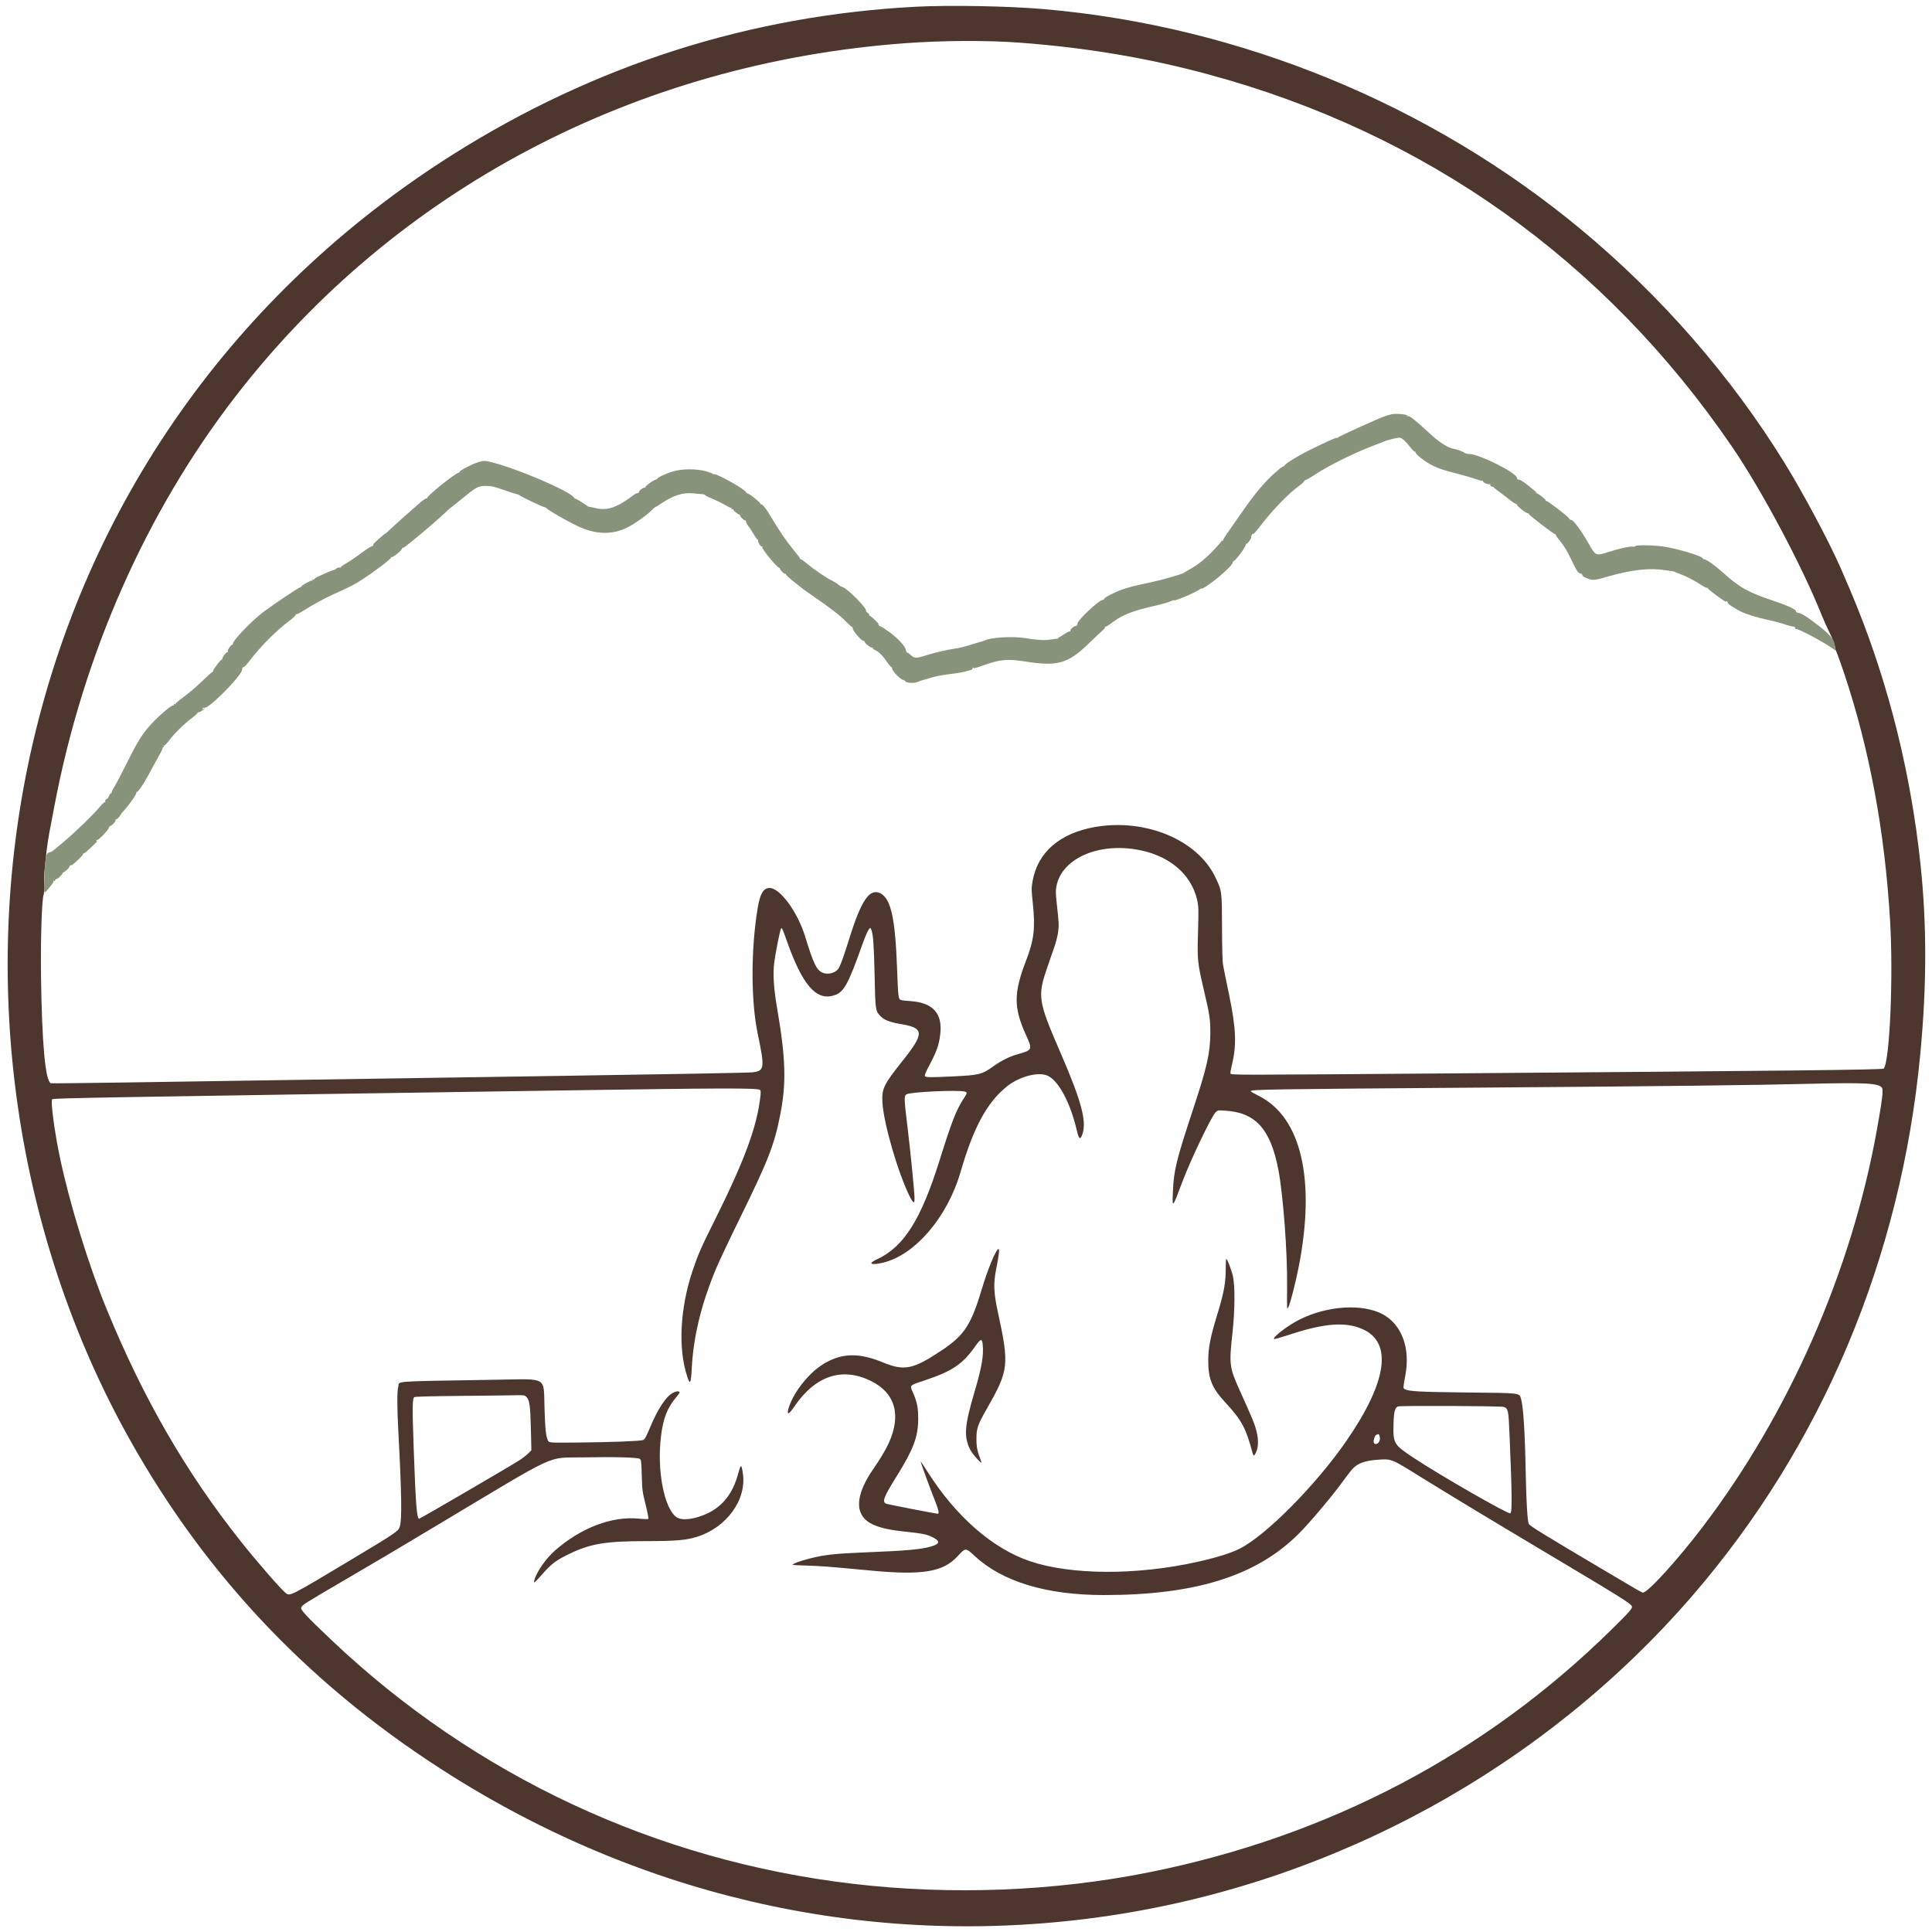
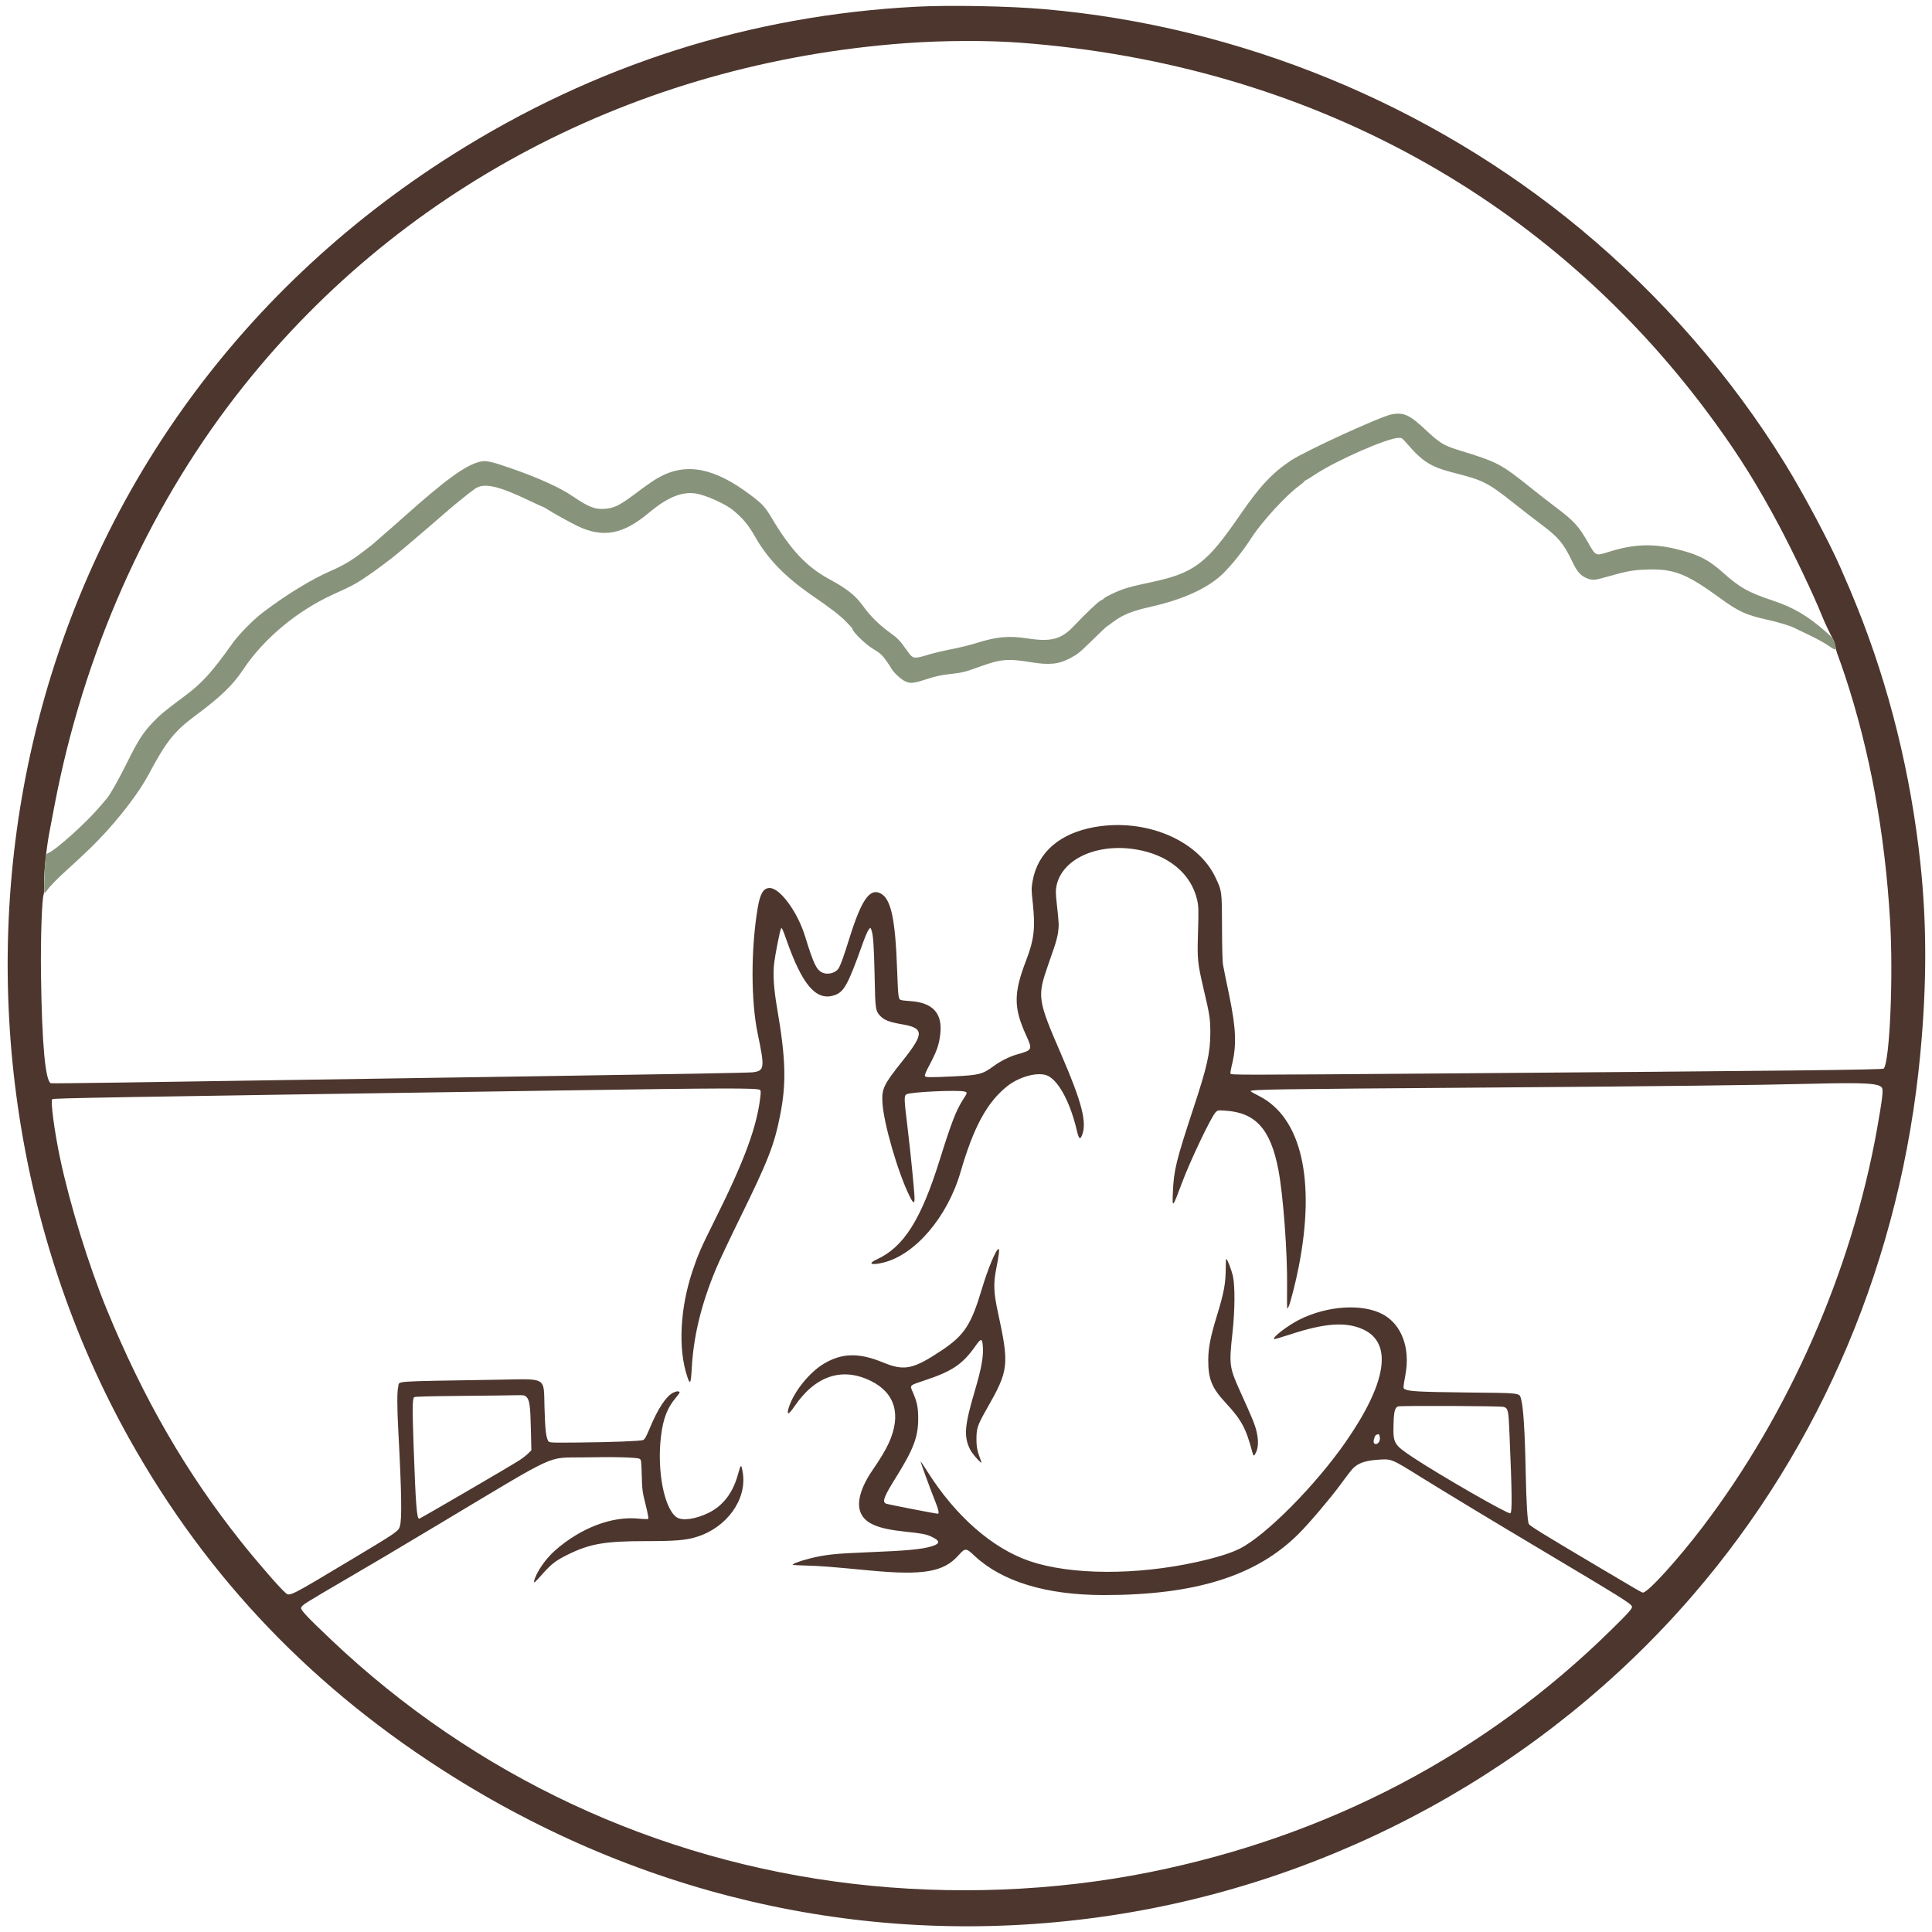
<svg xmlns="http://www.w3.org/2000/svg" viewBox="589 589 2328 2328">
  <g transform="translate(0,3507) scale(0.1,-0.1)">
-     <path fill="#4C362D" d="M16930 29099 c-2001 -104 -3872 -701 -5582 -1780 -2631 -1661 -4428 -4209 -5091 -7219 -617 -2801 -184 -5798 1193 -8260 943 -1685 2225 -3022 3905 -4072 2397 -1498 5150 -2081 7900 -1672 2723 405 5245 1790 7032 3861 1560 1808 2510 4068 2742 6523 79 833 79 1569 1 2299 -115 1075 -376 2129 -768 3101 -68 168 -91 222 -197 465 -140 318 -448 895 -669 1253 -646 1048 -1488 2014 -2456 2818 -1818 1509 -4110 2449 -6470 2654 -424 37 -1138 50 -1540 29z m1260 -434 c796 -60 1531 -184 2259 -381 2623 -709 4778 -2242 6313 -4489 358 -525 840 -1430 1080 -2030 22 -54 66 -153 99 -220 32 -67 59 -134 59 -151 0 -17 9 -48 19 -70 11 -23 51 -135 90 -250 308 -919 493 -1915 556 -2989 40 -676 -4 -1687 -76 -1781 -12 -15 -1160 -27 -5344 -59 -2476 -19 -2521 -19 -2528 -1 -3 8 3 47 13 87 63 250 56 446 -29 859 -34 162 -67 324 -73 360 -8 42 -12 200 -13 455 -1 436 -1 438 -80 604 -214 450 -841 712 -1450 606 -424 -74 -690 -304 -752 -649 -16 -92 -16 -105 2 -269 32 -303 15 -442 -82 -694 -150 -390 -150 -565 0 -895 81 -177 79 -181 -106 -233 -90 -25 -195 -77 -282 -140 -139 -101 -175 -110 -485 -125 -291 -14 -339 -13 -346 5 -3 8 13 50 35 92 108 202 135 275 151 413 29 249 -89 379 -360 397 -52 3 -105 9 -116 14 -29 10 -32 37 -44 365 -22 616 -74 854 -200 919 -130 67 -231 -79 -376 -544 -64 -204 -96 -296 -123 -349 -34 -66 -137 -95 -209 -58 -66 34 -102 112 -202 436 -90 292 -301 580 -426 580 -74 0 -115 -68 -143 -236 -84 -495 -84 -1126 0 -1524 86 -410 81 -443 -61 -461 -41 -6 -1112 -25 -2380 -44 -2792 -42 -4081 -62 -5210 -79 -470 -7 -860 -11 -867 -9 -67 25 -108 478 -119 1303 -6 436 11 938 33 973 4 6 5 57 4 112 -1 56 2 149 9 206 6 57 15 149 21 204 6 55 21 156 34 225 13 69 40 211 60 315 347 1829 1105 3544 2184 4940 1926 2492 4820 4017 8076 4255 452 33 992 35 1385 5z m1386 -9720 c390 -63 666 -290 739 -608 18 -79 19 -110 10 -417 -9 -300 -4 -345 64 -639 78 -330 85 -378 85 -546 -1 -243 -38 -408 -204 -910 -207 -628 -236 -745 -247 -1007 -9 -203 -6 -200 112 116 96 257 346 782 401 841 25 27 27 28 117 22 367 -22 547 -223 641 -712 58 -303 110 -997 105 -1410 -1 -110 -1 -216 0 -235 2 -35 2 -35 17 -7 21 38 89 305 124 487 204 1044 30 1794 -476 2052 -57 29 -104 55 -104 59 0 22 211 25 2810 44 2184 16 3259 29 3955 46 637 16 807 6 842 -48 18 -28 4 -143 -63 -518 -307 -1700 -1057 -3406 -2098 -4775 -302 -397 -660 -790 -719 -790 -14 0 -51 21 -492 283 -729 432 -870 519 -884 545 -15 28 -30 269 -36 592 -10 519 -29 816 -57 914 -22 74 8 70 -658 77 -575 7 -691 13 -743 40 -21 12 -21 12 8 174 60 322 -46 605 -271 727 -245 133 -671 106 -1008 -64 -139 -70 -325 -212 -304 -233 3 -4 89 21 190 54 421 139 678 157 884 62 357 -165 285 -638 -204 -1346 -364 -527 -967 -1136 -1282 -1295 -109 -55 -276 -107 -511 -160 -733 -163 -1522 -160 -2019 8 -451 153 -894 541 -1235 1080 -42 67 -79 122 -81 122 -6 0 106 -307 180 -494 35 -87 45 -136 27 -136 -25 0 -600 112 -623 121 -52 21 -29 82 123 325 206 331 262 479 263 694 0 144 -13 207 -70 336 -32 73 -36 70 154 133 326 108 453 194 605 411 64 91 80 95 88 20 14 -131 -10 -273 -97 -567 -122 -413 -132 -541 -55 -698 28 -57 153 -195 136 -150 -48 124 -59 174 -59 270 -1 132 13 174 125 370 265 465 272 523 133 1165 -50 230 -55 343 -21 515 34 169 43 245 29 245 -29 0 -128 -237 -202 -485 -129 -431 -210 -554 -482 -736 -345 -230 -451 -252 -708 -146 -289 119 -494 115 -712 -15 -177 -105 -365 -341 -424 -530 -29 -94 -2 -89 67 13 253 372 575 480 923 309 292 -144 369 -407 217 -745 -38 -84 -105 -197 -196 -328 -147 -214 -198 -401 -141 -522 57 -124 208 -187 526 -220 205 -21 262 -32 325 -62 105 -49 106 -84 3 -115 -119 -37 -301 -54 -787 -73 -380 -15 -506 -29 -686 -75 -113 -28 -213 -66 -203 -76 3 -2 82 -7 175 -9 169 -5 249 -11 767 -60 627 -59 873 -17 1049 177 91 100 94 100 204 -3 332 -308 861 -468 1550 -469 1108 -1 1846 231 2353 740 122 121 372 416 493 579 138 186 150 202 188 232 58 46 139 70 264 79 174 13 164 17 530 -211 325 -201 807 -493 1455 -879 983 -586 1070 -641 1084 -677 9 -22 -31 -68 -250 -283 -1521 -1496 -3405 -2485 -5559 -2919 -1149 -231 -2391 -280 -3580 -140 -2368 278 -4557 1302 -6281 2937 -302 286 -377 367 -365 391 21 38 18 36 556 351 440 257 426 249 1105 655 1476 883 1284 795 1745 804 349 8 639 0 672 -17 19 -11 21 -22 26 -199 5 -178 7 -196 46 -352 23 -91 38 -168 33 -173 -4 -4 -57 -3 -117 3 -321 32 -696 -111 -1006 -383 -116 -102 -228 -265 -252 -366 -8 -36 5 -25 105 88 105 117 158 158 303 229 265 130 444 161 945 161 349 0 479 11 605 51 362 112 605 449 556 768 -18 115 -24 114 -59 -16 -61 -222 -179 -376 -353 -462 -159 -78 -321 -100 -388 -52 -149 107 -237 566 -186 976 26 213 75 340 180 465 50 61 52 65 33 73 -15 5 -36 0 -67 -15 -85 -42 -183 -191 -281 -426 -45 -107 -62 -137 -81 -144 -34 -13 -373 -26 -784 -30 -350 -3 -350 -3 -362 24 -25 51 -34 136 -42 396 -11 378 41 347 -561 337 -1336 -23 -1179 -11 -1202 -89 -14 -48 -14 -253 2 -536 40 -752 44 -1054 18 -1143 -17 -58 -41 -74 -585 -400 -747 -448 -741 -444 -792 -401 -68 57 -346 377 -542 624 -659 830 -1172 1719 -1613 2793 -217 528 -445 1266 -562 1820 -68 322 -118 697 -94 712 21 13 604 23 6115 105 1984 30 2374 31 2413 7 8 -6 10 -25 6 -65 -39 -371 -191 -785 -565 -1532 -150 -300 -189 -389 -255 -586 -150 -450 -175 -937 -63 -1271 34 -104 44 -87 54 92 20 389 114 777 290 1200 36 88 167 365 290 615 338 689 414 880 484 1235 78 390 70 684 -34 1290 -42 241 -53 416 -36 554 13 105 69 389 81 410 10 19 18 4 70 -144 186 -528 351 -723 562 -661 126 36 172 118 354 629 27 76 59 150 71 165 21 27 21 27 33 -3 22 -57 31 -191 39 -559 8 -408 10 -418 73 -483 44 -45 110 -70 249 -94 277 -46 279 -110 13 -444 -227 -285 -250 -333 -241 -498 13 -251 189 -855 330 -1136 41 -82 57 -89 57 -24 0 75 -47 549 -85 863 -42 345 -43 374 -12 394 42 28 621 55 700 33 36 -10 35 -14 -17 -94 -84 -130 -141 -276 -282 -727 -226 -724 -434 -1053 -760 -1202 -112 -51 -69 -73 75 -39 386 91 778 549 936 1095 157 540 319 838 561 1031 152 121 386 180 494 124 132 -68 268 -326 345 -655 23 -101 39 -117 61 -64 65 153 4 395 -251 984 -283 653 -288 692 -156 1071 21 63 55 159 74 214 20 56 41 138 47 183 11 84 10 105 -17 350 -13 117 -13 154 -3 205 63 324 484 519 956 442z m-7342 -6598 c37 -37 47 -111 53 -388 l6 -255 -39 -38 c-21 -21 -68 -58 -104 -81 -96 -63 -1197 -705 -1209 -705 -29 0 -42 169 -67 870 -16 467 -15 573 6 594 8 8 172 12 568 16 306 3 603 6 660 8 96 2 104 0 126 -21z m11776 -120 c53 -18 57 -37 69 -327 31 -726 33 -941 10 -955 -24 -15 -851 460 -1169 671 -240 160 -245 169 -238 419 4 137 18 188 55 198 44 11 1239 6 1273 -6z m-1494 -362 c8 -42 -16 -85 -47 -85 -27 0 -34 24 -20 70 10 34 21 44 53 49 4 0 10 -15 14 -34z M20660 13921 c0 -207 -19 -309 -110 -606 -74 -244 -100 -374 -101 -520 -1 -231 42 -338 211 -520 189 -204 243 -303 320 -592 13 -53 21 -54 44 -5 30 60 32 154 6 257 -21 86 -44 142 -208 505 -118 263 -123 304 -81 680 29 267 32 556 6 679 -17 77 -68 211 -81 211 -3 0 -6 -40 -6 -89z" />
-     <path fill="#88937B" d="M22662 24189 c-24 -5 -67 -17 -95 -28 -100 -37 -552 -243 -555 -252 -2 -5 -7 -7 -12 -4 -9 5 -132 -50 -339 -153 -153 -77 -303 -171 -294 -186 3 -5 1 -6 -4 -3 -6 4 -44 -22 -84 -57 -145 -124 -265 -266 -454 -541 -68 -99 -142 -205 -164 -235 -21 -30 -37 -59 -34 -64 4 -5 1 -6 -5 -2 -7 4 -12 3 -12 -2 0 -6 -43 -55 -95 -110 -101 -106 -190 -177 -290 -233 -33 -18 -62 -35 -65 -39 -14 -15 -254 -84 -400 -116 -209 -44 -269 -60 -352 -89 -93 -34 -204 -91 -211 -109 -4 -9 -14 -16 -23 -16 -40 0 -290 -234 -299 -279 -5 -28 -8 -32 -29 -35 -22 -3 -67 -47 -59 -59 3 -6 2 -7 -4 -4 -5 3 -36 -12 -68 -34 -32 -21 -62 -39 -67 -39 -5 0 -7 -3 -5 -7 3 -5 -5 -8 -16 -9 -12 0 -49 -6 -82 -11 -62 -11 -155 -6 -303 18 -152 25 -426 8 -487 -29 -5 -4 -15 -7 -22 -8 -6 -1 -56 -16 -110 -32 -110 -35 -171 -50 -223 -57 -93 -13 -253 -50 -352 -82 -120 -38 -140 -37 -184 4 -16 15 -32 28 -36 28 -11 0 -18 11 -23 35 -9 44 -91 134 -189 207 -55 40 -105 73 -111 73 -7 0 -19 8 -26 17 -12 14 -12 16 1 9 8 -5 -12 18 -44 50 -33 33 -64 58 -69 56 -4 -1 -6 2 -2 7 3 6 -6 18 -20 27 -13 9 -23 20 -20 24 17 27 -227 273 -284 287 -14 3 -36 16 -48 27 -12 12 -43 32 -70 45 -71 35 -229 141 -303 205 -36 31 -71 56 -77 56 -7 0 -13 5 -13 10 0 6 -36 54 -81 108 -85 102 -167 223 -264 386 -65 111 -112 169 -128 159 -5 -3 -7 -1 -3 5 7 11 -139 129 -155 125 -4 -2 -13 6 -19 16 -21 41 -357 228 -387 217 -7 -3 -13 -2 -13 3 0 5 -37 19 -82 32 -117 32 -281 32 -393 0 -84 -24 -195 -75 -195 -89 0 -5 -6 -9 -13 -9 -23 0 -138 -83 -131 -95 4 -7 3 -8 -4 -4 -14 8 -72 -33 -72 -51 0 -7 -4 -14 -10 -14 -5 -1 -14 -2 -19 -3 -6 0 -31 -17 -58 -37 -183 -137 -300 -175 -438 -141 -33 7 -67 15 -75 15 -9 1 -22 8 -30 15 -29 24 -140 91 -140 84 0 -4 -5 1 -11 10 -44 76 -678 349 -994 428 -80 20 -88 20 -145 6 -82 -21 -259 -113 -245 -128 3 -2 -1 -5 -9 -5 -34 0 -384 -280 -378 -303 1 -6 -2 -9 -8 -5 -6 3 -41 -20 -78 -52 -163 -141 -349 -308 -377 -337 -16 -17 -32 -31 -36 -31 -10 0 -154 -127 -151 -134 5 -12 -4 -21 -23 -25 -11 -2 -68 -40 -126 -84 -59 -44 -136 -96 -173 -117 -36 -20 -66 -41 -66 -46 0 -5 -3 -8 -7 -8 -22 4 -43 -3 -57 -17 -9 -8 -16 -13 -16 -10 0 6 -123 -46 -202 -84 -26 -13 -45 -27 -42 -32 3 -4 -3 -5 -12 -1 -13 5 -15 3 -9 -7 5 -9 4 -11 -4 -6 -11 7 -131 -59 -131 -73 0 -4 -6 -8 -13 -8 -15 0 -320 -205 -442 -296 -151 -114 -386 -362 -369 -389 4 -6 2 -8 -3 -5 -13 8 -67 -68 -58 -82 3 -6 0 -11 -9 -11 -15 0 -63 -68 -58 -83 1 -5 -1 -6 -5 -4 -10 6 -106 -120 -106 -139 0 -8 -3 -12 -5 -9 -3 3 -57 -46 -121 -108 -64 -62 -164 -148 -223 -191 -59 -43 -105 -82 -102 -87 3 -5 -3 -6 -12 -2 -12 4 -15 3 -10 -5 4 -7 1 -12 -8 -12 -24 0 -154 -109 -248 -208 -116 -123 -176 -216 -310 -487 -63 -126 -131 -256 -151 -288 -21 -32 -35 -62 -31 -68 3 -5 0 -8 -7 -7 -7 2 -18 -13 -25 -32 -6 -19 -19 -36 -28 -38 -15 -3 -20 -15 -17 -35 1 -5 -2 -6 -7 -3 -5 3 -35 -27 -67 -65 -74 -88 -294 -302 -417 -404 -51 -42 -106 -89 -123 -103 -16 -14 -36 -27 -43 -28 -60 -11 -65 -29 -78 -326 -8 -162 -4 -183 28 -142 12 16 37 46 55 67 19 21 31 43 27 49 -4 7 -3 8 5 4 6 -4 14 0 17 8 3 9 12 16 18 16 16 0 78 64 71 73 -3 4 -2 5 1 2 8 -6 80 56 77 66 -1 4 5 13 14 21 14 11 16 11 8 -2 -5 -8 24 14 65 50 40 36 75 73 78 82 2 10 10 18 17 18 7 0 48 35 91 77 44 42 73 73 67 69 -7 -4 -13 -2 -13 3 0 6 6 11 13 11 19 0 137 123 137 143 0 10 11 22 24 27 28 10 69 64 58 75 -4 5 -2 5 4 2 7 -4 24 10 40 31 16 20 27 37 26 37 -2 0 14 19 35 42 65 71 155 201 147 214 -4 7 -3 9 3 6 13 -8 86 99 149 218 26 50 73 136 105 192 33 57 59 110 59 118 0 8 5 15 11 15 5 0 7 5 3 12 -4 6 -3 8 3 5 6 -4 33 24 61 61 65 86 177 196 272 268 41 30 74 60 72 66 -1 5 1 7 6 4 9 -5 82 40 82 51 0 3 -7 0 -15 -7 -10 -9 -15 -9 -15 -1 0 10 4 12 36 15 40 4 249 199 368 343 62 76 73 95 75 131 1 6 8 12 15 12 8 0 41 34 73 77 132 174 320 363 486 487 37 28 67 56 67 63 0 7 7 13 17 13 9 0 50 22 92 49 106 68 239 140 351 191 212 96 245 113 343 176 154 100 358 255 350 267 -3 5 -1 7 4 4 14 -9 131 85 125 101 -2 7 5 12 17 12 18 0 361 286 504 421 31 30 57 54 57 52 0 -1 53 41 119 95 206 169 221 177 315 176 70 0 100 -7 216 -48 74 -26 146 -49 159 -51 13 -2 27 -8 30 -12 9 -13 281 -143 299 -143 8 0 24 -9 36 -21 25 -25 237 -146 361 -206 219 -105 418 -111 605 -19 80 39 228 144 288 203 23 24 46 43 49 43 4 0 37 20 74 45 145 97 258 133 384 120 39 -3 85 -7 103 -9 18 -1 36 -7 40 -13 4 -6 41 -25 82 -41 41 -17 107 -48 146 -71 39 -23 76 -41 83 -41 7 0 9 -5 5 -12 -5 -8 -2 -9 10 -5 9 4 15 3 12 -2 -7 -11 65 -67 79 -63 6 2 7 0 2 -4 -9 -9 42 -64 60 -64 7 0 13 -7 13 -16 0 -9 13 -33 28 -53 16 -20 46 -66 67 -103 21 -37 42 -65 47 -62 4 3 6 -1 3 -8 -7 -17 33 -81 45 -73 5 3 8 0 5 -7 -9 -22 190 -262 208 -251 5 3 7 2 4 -4 -8 -12 56 -76 66 -67 4 4 7 1 8 -7 0 -8 40 -45 89 -84 49 -38 102 -80 117 -93 16 -12 75 -54 133 -94 194 -133 315 -226 377 -291 34 -35 70 -67 78 -71 9 -3 13 -11 10 -16 -10 -16 102 -150 125 -150 11 0 20 -7 20 -15 0 -19 79 -77 93 -68 5 3 7 2 4 -4 -4 -6 6 -16 20 -22 50 -23 100 -71 142 -135 23 -35 49 -67 57 -70 8 -3 14 -13 14 -22 0 -30 101 -133 136 -138 9 -1 19 -8 24 -16 13 -21 111 -25 152 -6 19 9 43 18 55 20 11 3 58 16 103 30 46 15 141 33 214 42 114 13 173 24 264 50 12 3 22 14 22 23 0 11 3 12 8 4 6 -9 37 -1 117 28 198 73 295 82 510 48 387 -62 513 -26 764 217 75 73 151 144 169 159 17 15 30 31 26 36 -3 5 2 9 10 9 8 0 46 23 83 52 122 92 245 139 528 203 66 15 139 36 163 47 24 11 46 18 49 15 13 -13 313 118 313 136 0 6 3 7 6 4 30 -29 405 280 389 321 -2 7 -1 11 4 8 16 -11 165 189 154 208 -3 6 -3 8 2 4 11 -10 57 49 61 77 3 30 13 47 24 40 4 -3 36 32 71 77 149 198 363 421 486 506 29 21 56 45 59 55 3 9 9 15 13 12 5 -2 60 29 122 70 145 96 438 243 644 324 88 34 169 66 180 70 55 24 177 52 197 46 30 -9 70 -47 125 -118 25 -32 49 -54 55 -51 6 4 8 2 5 -4 -9 -14 73 -85 156 -134 85 -51 161 -79 336 -123 76 -19 176 -48 222 -64 46 -16 87 -27 91 -25 4 3 8 0 8 -6 0 -15 68 -43 82 -34 7 4 8 3 4 -4 -7 -11 26 -35 38 -27 3 3 4 2 1 -1 -2 -4 21 -24 51 -46 31 -21 92 -68 136 -103 44 -36 85 -62 91 -58 5 3 7 2 4 -4 -9 -14 120 -116 135 -107 6 4 8 3 5 -3 -6 -10 280 -233 316 -246 9 -4 16 -10 15 -15 -2 -4 18 -32 43 -62 57 -68 94 -130 148 -245 53 -113 81 -155 104 -155 11 0 21 -9 24 -20 3 -13 25 -27 62 -41 66 -25 85 -23 257 27 280 80 495 103 683 73 47 -7 91 -14 96 -14 6 0 12 -3 15 -6 3 -3 34 -15 70 -28 69 -25 159 -71 254 -133 32 -21 63 -35 69 -31 5 3 8 2 5 -3 -3 -5 46 -46 109 -92 63 -46 112 -79 109 -73 -4 7 -1 8 8 5 9 -3 16 -12 16 -19 0 -13 74 -62 157 -104 64 -32 185 -69 328 -101 72 -15 163 -40 204 -54 41 -14 85 -26 98 -26 14 0 23 -6 23 -15 0 -8 6 -15 13 -15 40 0 354 -169 452 -243 22 -17 34 -24 28 -17 -7 8 -13 30 -13 49 -1 83 -62 154 -264 303 -97 72 -135 94 -178 103 -16 3 -28 12 -28 20 0 22 -105 71 -269 125 -307 103 -408 159 -614 344 -91 82 -195 156 -219 156 -10 0 -18 4 -18 9 0 28 -302 120 -480 146 -125 17 -326 20 -336 4 -3 -6 -18 -9 -33 -6 -30 6 -156 -22 -289 -64 -155 -49 -154 -49 -242 106 -86 153 -191 292 -210 280 -5 -3 -15 6 -24 20 -19 29 -254 208 -272 208 -7 0 -11 4 -9 8 5 7 -90 84 -105 84 -4 0 -12 4 -17 9 -5 6 -2 6 7 1 23 -13 13 -3 -88 79 -59 48 -103 76 -118 76 -17 0 -24 6 -24 19 0 62 -456 291 -580 291 -21 0 -45 6 -52 13 -14 14 -95 44 -134 50 -70 10 -178 82 -310 205 -151 141 -221 195 -241 188 -8 -3 -11 -2 -8 4 10 16 -121 30 -183 19z" />
+     <path fill="#4C362D" d="M16930 29099 c-2001 -104 -3872 -701 -5582 -1780 -2631 -1661 -4428 -4209 -5091 -7219 -617 -2801 -184 -5798 1193 -8260 943 -1685 2225 -3022 3905 -4072 2397 -1498 5150 -2081 7900 -1672 2723 405 5245 1790 7032 3861 1560 1808 2510 4068 2742 6523 79 833 79 1569 1 2299 -115 1075 -376 2129 -768 3101 -68 168 -91 222 -197 465 -140 318 -448 895 -669 1253 -646 1048 -1488 2014 -2456 2818 -1818 1509 -4110 2449 -6470 2654 -424 37 -1138 50 -1540 29z m1260 -434 c3461 -262 6411 -1878 8372 -4587 293 -403 511 -755 762 -1225 174 -327 417 -836 516 -1083 35 -88 97 -219 141 -299 10 -19 21 -55 25 -80 3 -25 17 -75 31 -111 14 -36 52 -144 84 -240 300 -906 482 -1897 544 -2955 40 -676 -4 -1687 -76 -1781 -12 -15 -1160 -27 -5344 -59 -2476 -19 -2521 -19 -2528 -1 -3 8 3 47 13 87 63 250 56 446 -29 859 -34 162 -67 324 -73 360 -8 42 -12 200 -13 455 -1 436 -1 438 -80 604 -214 450 -841 712 -1450 606 -424 -74 -690 -304 -752 -649 -16 -92 -16 -105 2 -269 32 -303 15 -442 -82 -694 -150 -390 -150 -565 0 -895 81 -177 79 -181 -106 -233 -90 -25 -195 -77 -282 -140 -139 -101 -175 -110 -485 -125 -291 -14 -339 -13 -346 5 -3 8 13 50 35 92 108 202 135 275 151 413 29 249 -89 379 -360 397 -52 3 -105 9 -116 14 -29 10 -32 37 -44 365 -22 616 -74 854 -200 919 -130 67 -231 -79 -376 -544 -64 -204 -96 -296 -123 -349 -34 -66 -137 -95 -209 -58 -66 34 -102 112 -202 436 -90 292 -301 580 -426 580 -74 0 -115 -68 -143 -236 -84 -495 -84 -1126 0 -1524 86 -410 81 -443 -61 -461 -41 -6 -1112 -25 -2380 -44 -2792 -42 -4081 -62 -5210 -79 -470 -7 -860 -11 -867 -9 -67 25 -108 478 -119 1303 -6 431 11 938 33 973 3 5 5 56 4 113 -3 144 27 439 64 634 13 69 40 211 60 315 347 1829 1105 3544 2184 4940 1926 2492 4820 4017 8076 4255 452 33 992 35 1385 5z m1386 -9720 c390 -63 666 -290 739 -608 18 -79 19 -110 10 -417 -9 -300 -4 -345 64 -639 78 -330 85 -378 85 -546 -1 -243 -38 -408 -204 -910 -207 -628 -236 -745 -247 -1007 -9 -203 -6 -200 112 116 96 257 346 782 401 841 25 27 27 28 117 22 367 -22 547 -223 641 -712 58 -303 110 -997 105 -1410 -1 -110 -1 -216 0 -235 2 -35 2 -35 17 -7 21 38 89 305 124 487 204 1044 30 1794 -476 2052 -57 29 -104 55 -104 59 0 22 211 25 2810 44 2184 16 3259 29 3955 46 637 16 807 6 842 -48 18 -28 4 -143 -63 -518 -307 -1700 -1057 -3406 -2098 -4775 -302 -397 -660 -790 -719 -790 -14 0 -51 21 -492 283 -729 432 -870 519 -884 545 -15 28 -30 269 -36 592 -10 519 -29 816 -57 914 -22 74 8 70 -658 77 -575 7 -691 13 -743 40 -21 12 -21 12 8 174 60 322 -46 605 -271 727 -245 133 -671 106 -1008 -64 -139 -70 -325 -212 -304 -233 3 -4 89 21 190 54 421 139 678 157 884 62 357 -165 285 -638 -204 -1346 -364 -527 -967 -1136 -1282 -1295 -109 -55 -276 -107 -511 -160 -733 -163 -1522 -160 -2019 8 -451 153 -894 541 -1235 1080 -42 67 -79 122 -81 122 -6 0 106 -307 180 -494 35 -87 45 -136 27 -136 -25 0 -600 112 -623 121 -52 21 -29 82 123 325 206 331 262 479 263 694 0 144 -13 207 -70 336 -32 73 -36 70 154 133 326 108 453 194 605 411 64 91 80 95 88 20 14 -131 -10 -273 -97 -567 -122 -413 -132 -541 -55 -698 28 -57 153 -195 136 -150 -48 124 -59 174 -59 270 -1 132 13 174 125 370 265 465 272 523 133 1165 -50 230 -55 343 -21 515 34 169 43 245 29 245 -29 0 -128 -237 -202 -485 -129 -431 -210 -554 -482 -736 -345 -230 -451 -252 -708 -146 -289 119 -494 115 -712 -15 -177 -105 -365 -341 -424 -530 -29 -94 -2 -89 67 13 253 372 575 480 923 309 292 -144 369 -407 217 -745 -38 -84 -105 -197 -196 -328 -147 -214 -198 -401 -141 -522 57 -124 208 -187 526 -220 205 -21 262 -32 325 -62 105 -49 106 -84 3 -115 -119 -37 -301 -54 -787 -73 -380 -15 -506 -29 -686 -75 -113 -28 -213 -66 -203 -76 3 -2 82 -7 175 -9 169 -5 249 -11 767 -60 627 -59 873 -17 1049 177 91 100 94 100 204 -3 332 -308 861 -468 1550 -469 1108 -1 1846 231 2353 740 122 121 372 416 493 579 138 186 150 202 188 232 58 46 139 70 264 79 174 13 164 17 530 -211 325 -201 807 -493 1455 -879 983 -586 1070 -641 1084 -677 9 -22 -31 -68 -250 -283 -1521 -1496 -3405 -2485 -5559 -2919 -1149 -231 -2391 -280 -3580 -140 -2368 278 -4557 1302 -6281 2937 -302 286 -377 367 -365 391 21 38 18 36 556 351 440 257 426 249 1105 655 1476 883 1284 795 1745 804 349 8 639 0 672 -17 19 -11 21 -22 26 -199 5 -178 7 -196 46 -352 23 -91 38 -168 33 -173 -4 -4 -57 -3 -117 3 -321 32 -696 -111 -1006 -383 -116 -102 -228 -265 -252 -366 -8 -36 5 -25 105 88 105 117 158 158 303 229 265 130 444 161 945 161 349 0 479 11 605 51 362 112 605 449 556 768 -18 115 -24 114 -59 -16 -61 -222 -179 -376 -353 -462 -159 -78 -321 -100 -388 -52 -149 107 -237 566 -186 976 26 213 75 340 180 465 50 61 52 65 33 73 -15 5 -36 0 -67 -15 -85 -42 -183 -191 -281 -426 -45 -107 -62 -137 -81 -144 -34 -13 -373 -26 -784 -30 -350 -3 -350 -3 -362 24 -25 51 -34 136 -42 396 -11 378 41 347 -561 337 -1336 -23 -1179 -11 -1202 -89 -14 -48 -14 -253 2 -536 40 -752 44 -1054 18 -1143 -17 -58 -41 -74 -585 -400 -747 -448 -741 -444 -792 -401 -68 57 -346 377 -542 624 -659 830 -1172 1719 -1613 2793 -217 528 -445 1266 -562 1820 -68 322 -118 697 -94 712 21 13 604 23 6115 105 1984 30 2374 31 2413 7 8 -6 10 -25 6 -65 -39 -371 -191 -785 -565 -1532 -150 -300 -189 -389 -255 -586 -150 -450 -175 -937 -63 -1271 34 -104 44 -87 54 92 20 389 114 777 290 1200 36 88 167 365 290 615 338 689 414 880 484 1235 78 390 70 684 -34 1290 -42 241 -53 416 -36 554 13 105 69 389 81 410 10 19 18 4 70 -144 186 -528 351 -723 562 -661 126 36 172 118 354 629 27 76 59 150 71 165 21 27 21 27 33 -3 22 -57 31 -191 39 -559 8 -408 10 -418 73 -483 44 -45 110 -70 249 -94 277 -46 279 -110 13 -444 -227 -285 -250 -333 -241 -498 13 -251 189 -855 330 -1136 41 -82 57 -89 57 -24 0 75 -47 549 -85 863 -42 345 -43 374 -12 394 42 28 621 55 700 33 36 -10 35 -14 -17 -94 -84 -130 -141 -276 -282 -727 -226 -724 -434 -1053 -760 -1202 -112 -51 -69 -73 75 -39 386 91 778 549 936 1095 157 540 319 838 561 1031 152 121 386 180 494 124 132 -68 268 -326 345 -655 23 -101 39 -117 61 -64 65 153 4 395 -251 984 -283 653 -288 692 -156 1071 21 63 55 159 74 214 20 56 41 138 47 183 11 84 10 105 -17 350 -13 117 -13 154 -3 205 63 324 484 519 956 442z m-7342 -6598 c37 -37 47 -111 53 -388 l6 -255 -39 -38 c-21 -21 -68 -58 -104 -81 -96 -63 -1197 -705 -1209 -705 -29 0 -42 169 -67 870 -16 467 -15 573 6 594 8 8 172 12 568 16 306 3 603 6 660 8 96 2 104 0 126 -21z m11776 -120 c53 -18 57 -37 69 -327 31 -726 33 -941 10 -955 -24 -15 -851 460 -1169 671 -240 160 -245 169 -238 419 4 137 18 188 55 198 44 11 1239 6 1273 -6z m-1494 -362 c8 -42 -16 -85 -47 -85 -27 0 -34 24 -20 70 10 34 21 44 53 49 4 0 10 -15 14 -34z M20660 13921 c0 -207 -19 -309 -110 -606 -74 -244 -100 -374 -101 -520 -1 -231 42 -338 211 -520 189 -204 243 -303 320 -592 13 -53 21 -54 44 -5 30 60 32 154 6 257 -21 86 -44 142 -208 505 -118 263 -123 304 -81 680 29 267 32 556 6 679 -17 77 -68 211 -81 211 -3 0 -6 -40 -6 -89z" />
+     <path fill="#88937B" d="M22662 24188 c-128 -22 -1039 -439 -1217 -557 -224 -149 -376 -311 -613 -656 -402 -586 -550 -699 -1068 -810 -213 -45 -273 -61 -356 -90 -77 -28 -204 -90 -213 -104 -3 -6 -23 -18 -43 -28 -32 -16 -176 -152 -327 -311 -147 -155 -272 -188 -545 -146 -236 36 -375 24 -633 -57 -70 -22 -207 -56 -304 -74 -97 -19 -230 -51 -295 -72 -137 -42 -159 -39 -212 35 -109 152 -124 168 -221 238 -139 101 -238 200 -335 334 -84 116 -191 200 -395 310 -276 149 -469 355 -700 745 -75 126 -109 163 -248 268 -445 336 -786 399 -1121 207 -43 -24 -137 -89 -209 -143 -240 -181 -300 -214 -409 -226 -130 -15 -208 14 -404 147 -155 106 -408 221 -738 336 -249 87 -313 101 -386 82 -175 -45 -408 -214 -915 -666 -71 -64 -182 -161 -245 -215 -63 -55 -117 -102 -120 -105 -3 -4 -57 -46 -120 -94 -140 -108 -246 -171 -387 -232 -238 -102 -556 -298 -832 -509 -116 -89 -283 -260 -361 -369 -252 -354 -365 -478 -585 -641 -235 -175 -284 -216 -377 -313 -116 -123 -176 -216 -310 -487 -101 -204 -201 -380 -240 -425 -7 -9 -45 -54 -85 -100 -159 -189 -527 -520 -621 -559 -28 -12 -30 -15 -36 -94 -13 -167 -18 -387 -10 -387 5 0 19 15 32 33 30 45 116 133 241 247 198 180 287 265 388 370 248 258 483 567 598 785 204 385 304 512 555 699 310 230 455 369 582 561 248 372 650 706 1088 905 214 97 247 114 356 185 141 92 336 238 484 363 137 115 416 355 488 418 103 92 301 253 376 305 106 75 282 36 664 -148 85 -40 157 -73 160 -73 3 0 22 -11 41 -23 65 -43 285 -165 371 -206 305 -146 547 -101 854 156 231 194 404 264 579 235 116 -20 350 -126 437 -197 121 -99 189 -181 270 -325 152 -266 359 -480 685 -705 222 -152 337 -241 409 -315 42 -42 76 -80 76 -84 0 -35 153 -185 243 -240 94 -57 117 -77 170 -153 29 -42 58 -85 64 -98 23 -40 109 -120 155 -142 64 -32 103 -29 259 22 105 34 170 49 271 61 173 20 186 23 379 93 251 90 335 97 614 51 220 -36 335 -24 474 51 91 49 100 56 284 235 81 79 149 144 152 144 2 0 34 23 70 50 121 92 234 138 467 190 383 86 688 225 863 397 108 105 245 277 345 433 123 191 412 507 570 623 30 22 59 46 63 54 4 7 12 13 16 13 4 0 59 34 122 75 259 171 869 438 1003 439 36 1 44 -5 95 -64 204 -234 291 -287 599 -365 324 -82 384 -113 702 -365 102 -81 251 -197 333 -258 201 -151 257 -220 364 -442 58 -122 102 -171 183 -201 65 -24 85 -22 256 27 218 62 290 75 452 81 329 12 480 -46 888 -344 225 -164 316 -205 579 -263 121 -26 276 -74 321 -98 10 -6 84 -41 164 -79 80 -37 187 -96 238 -130 103 -70 107 -69 77 35 -14 45 -27 61 -104 129 -211 187 -394 295 -630 373 -308 103 -405 157 -622 351 -152 135 -270 198 -476 254 -328 90 -570 86 -891 -16 -155 -49 -154 -49 -242 106 -118 207 -170 265 -405 442 -66 49 -185 142 -265 206 -394 315 -413 325 -906 477 -169 52 -219 84 -395 249 -184 172 -255 204 -397 179z" />
  </g>
</svg>
